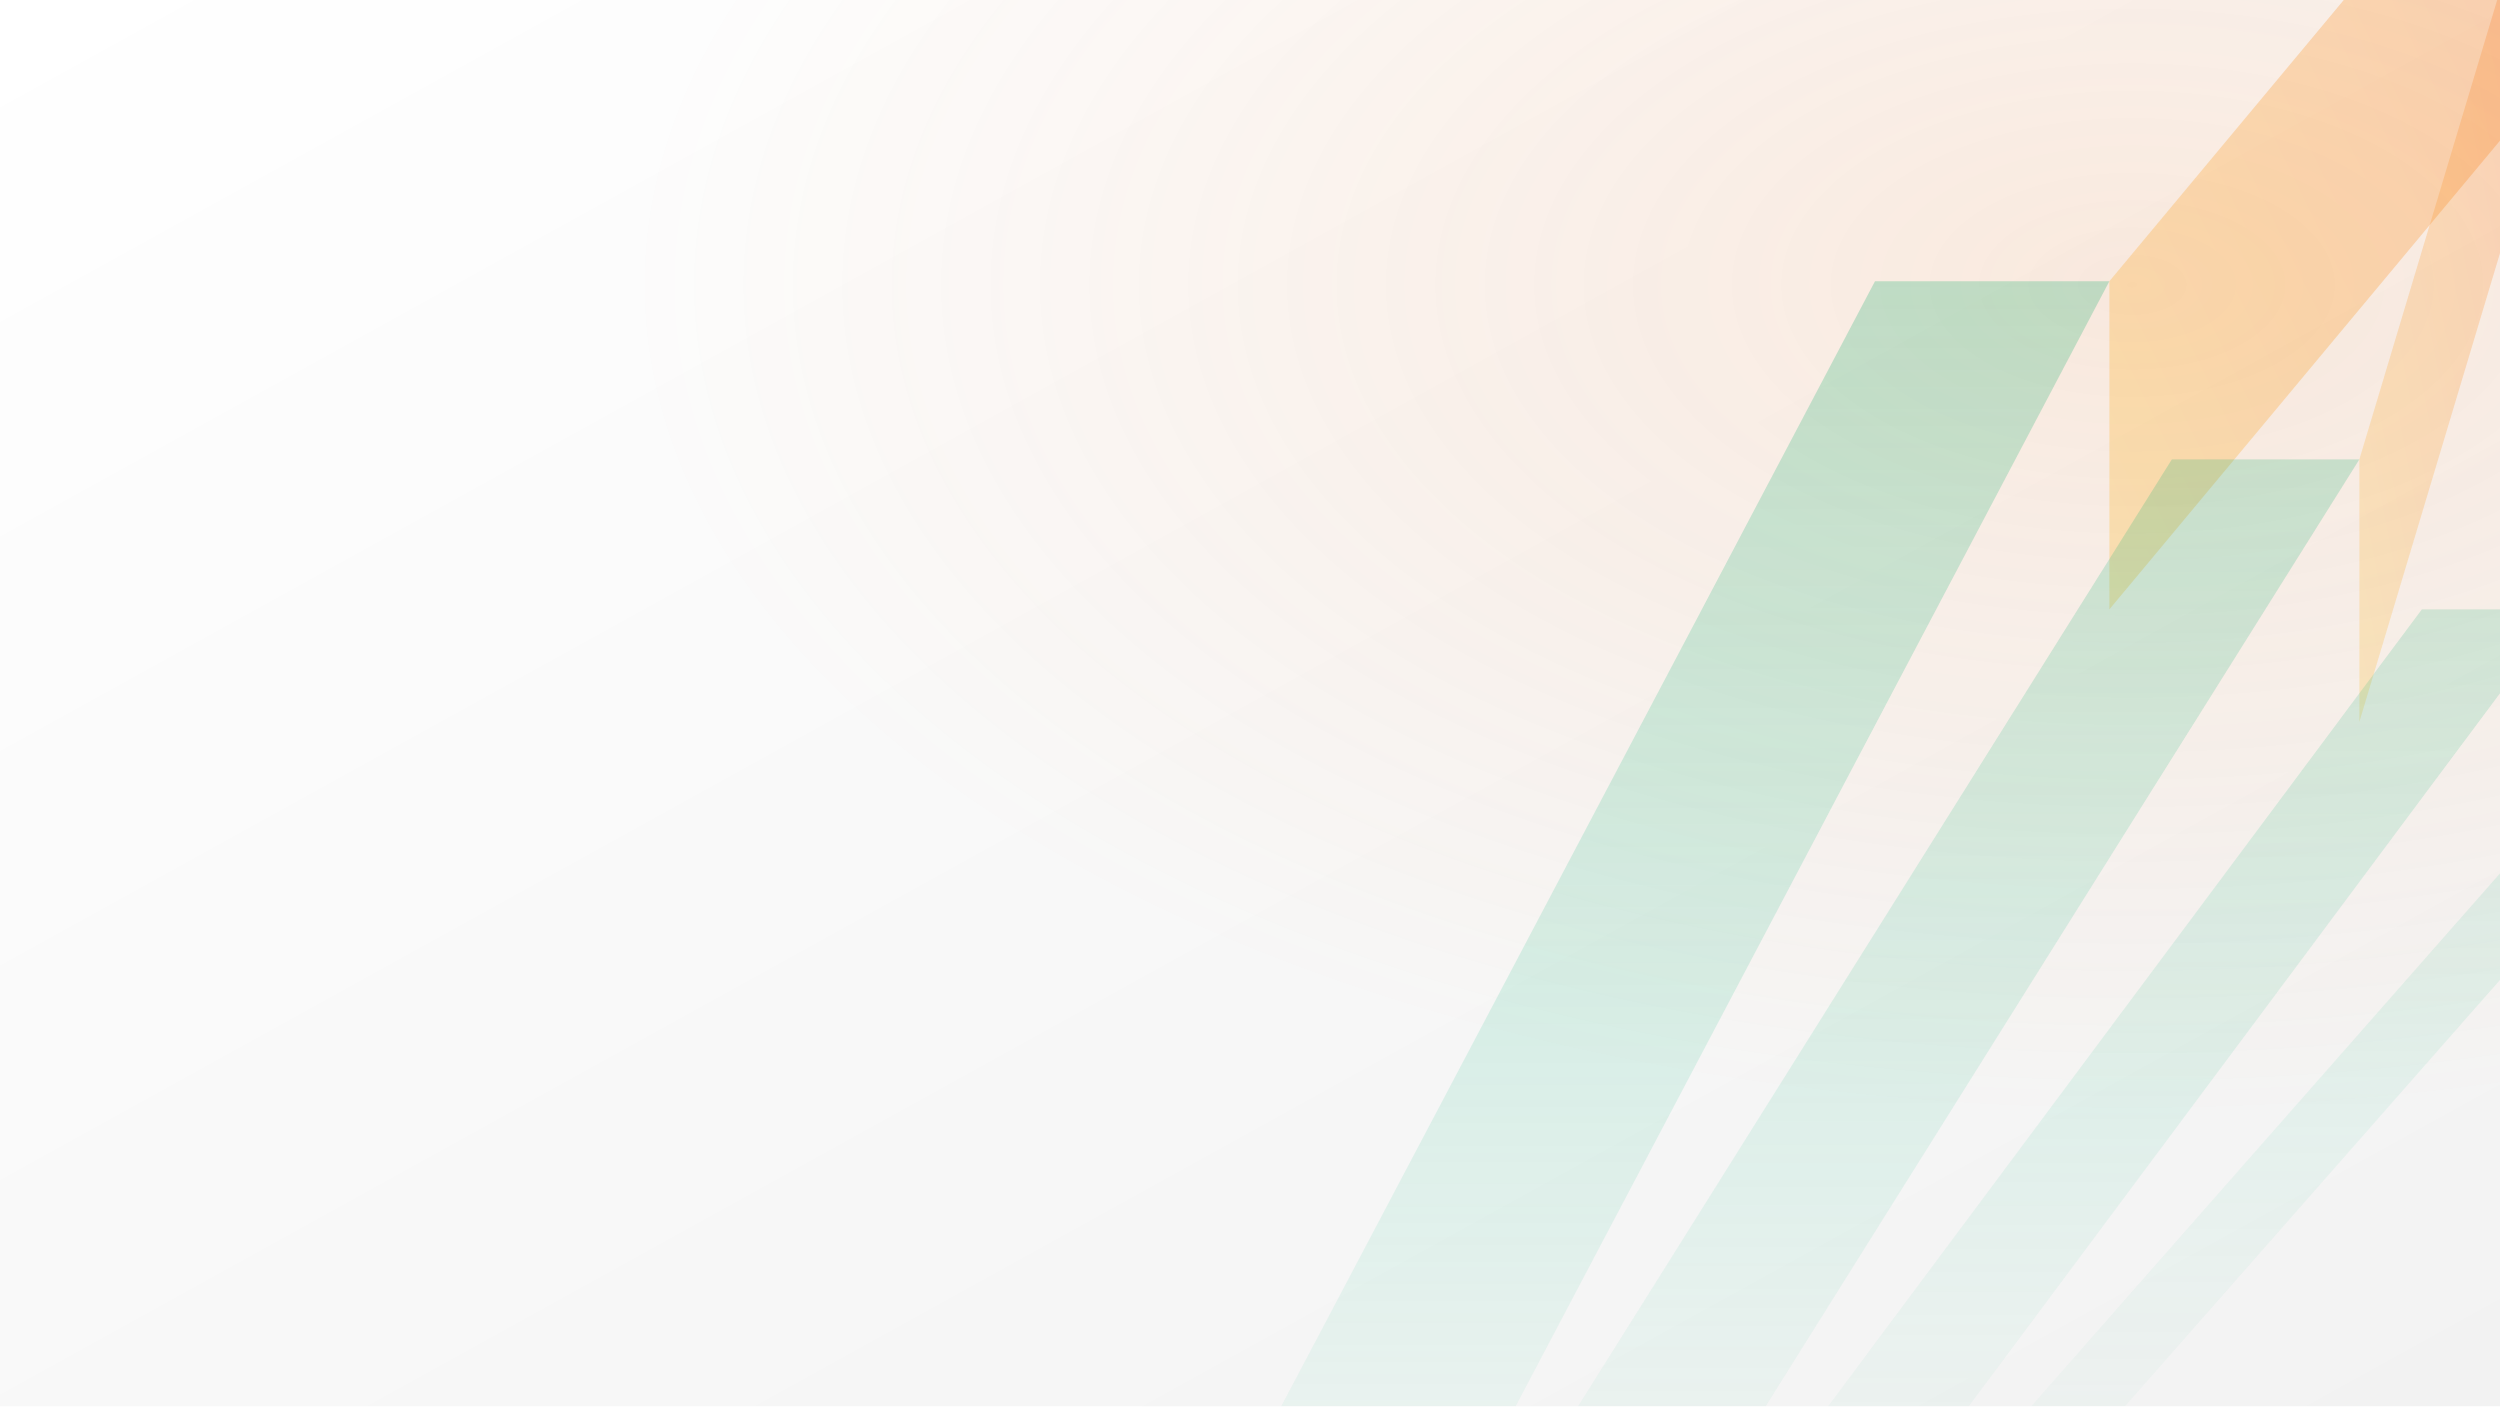
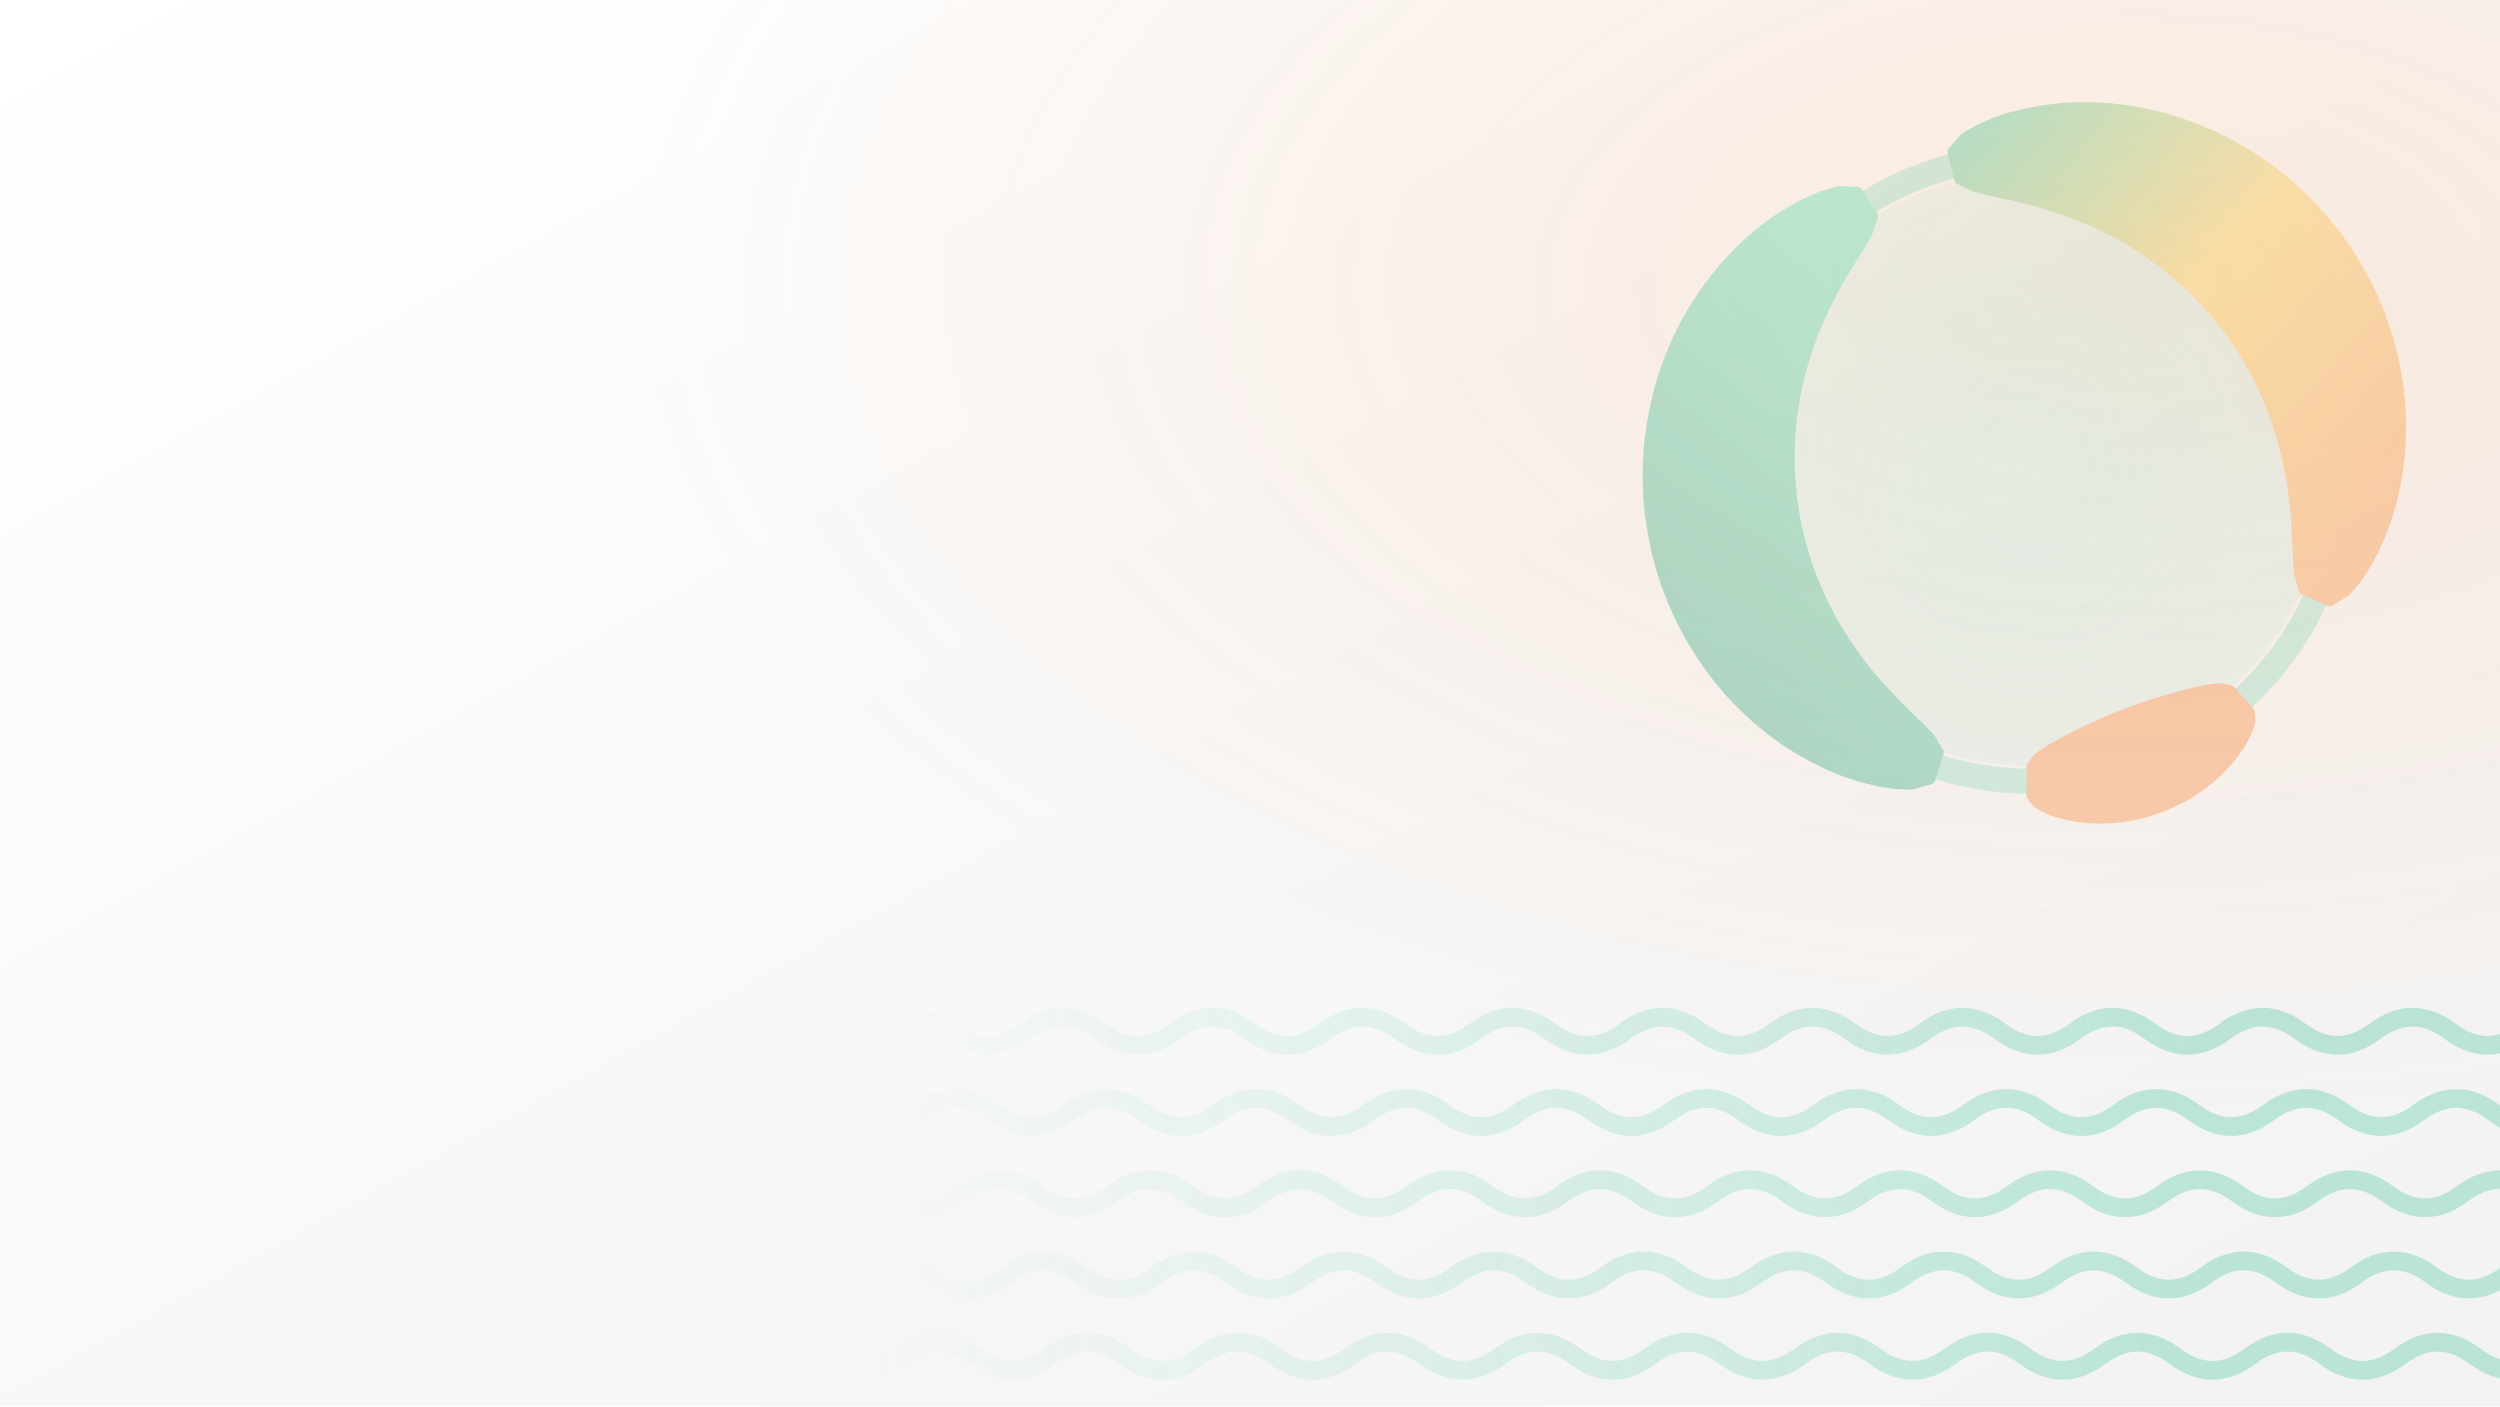
<svg xmlns="http://www.w3.org/2000/svg" viewBox="0 0 1600 900" preserveAspectRatio="xMidYMid slice">
  <defs>
    <linearGradient id="hg" x1="0" y1="0" x2="1" y2="1">
      <stop offset="0" stop-color="#FFFFFF" />
      <stop offset="1" stop-color="#F2F2F2" />
    </linearGradient>
-     <linearGradient id="hb" x1="0" y1="1" x2="0" y2="0">
-       <stop offset="0" stop-color="#10B981" stop-opacity=".2" />
+     <linearGradient id="hf" gradientUnits="userSpaceOnUse" x1="560" y1="0" x2="1400" y2="0">
+       <stop offset="0" stop-color="#10B981" stop-opacity="0" />
      <stop offset="1" stop-color="#10B981" />
-     </linearGradient>
-     <linearGradient id="hw" x1="0" y1="1" x2="1" y2="0">
-       <stop offset="0" stop-color="#FBBF24" />
-       <stop offset="1" stop-color="#F97316" />
    </linearGradient>
    <radialGradient id="hl" cx=".85" cy=".2" r=".6">
      <stop offset="0" stop-color="#F97316" stop-opacity="0.12" />
      <stop offset="1" stop-color="#F97316" stop-opacity="0" />
    </radialGradient>
  </defs>
+   <defs>
+     <radialGradient id="hag" cx=".5" cy=".5" r=".5">
+       <stop offset="0" stop-color="#5EEAD4" stop-opacity=".42" />
+       <stop offset="1" stop-color="#10B981" stop-opacity=".16" />
+     </radialGradient>
+     <linearGradient id="hal" x1="0" y1="1" x2="0.4" y2="0">
+       <stop offset="0" stop-color="#0B8A60" />
+       <stop offset="1" stop-color="#34D399" />
+     </linearGradient>
+     <linearGradient id="har" x1="0" y1="0" x2="1" y2="1">
+       <stop offset="0" stop-color="#10B981" />
+       <stop offset=".45" stop-color="#FBBF24" />
+       <stop offset="1" stop-color="#F97316" />
+     </linearGradient>
+   </defs>
  <rect width="1600" height="900" fill="url(#hg)" />
-   <polygon points="820,900 1200,180 1350,180 970,900" fill="url(#hb)" opacity="0.28" />
-   <polygon points="1350,180 1600,-120 1600,90 1350,390" fill="url(#hw)" opacity="0.28" />
-   <polygon points="1010,900 1390,294 1510,294 1130,900" fill="url(#hb)" opacity="0.23" />
-   <polygon points="1510,294 1600,-6 1600,162 1510,462" fill="url(#hw)" opacity="0.23" />
-   <polygon points="1170,900 1550,390 1640,390 1260,900" fill="url(#hb)" opacity="0.18" />
-   <polygon points="1640,390 1600,90 1600,216 1640,516" fill="url(#hw)" opacity="0.18" />
-   <polygon points="1300,900 1680,468 1740,468 1360,900" fill="url(#hb)" opacity="0.13" />
-   <polygon points="1740,468 1600,168 1600,252 1740,552" fill="url(#hw)" opacity="0.13" />
  <rect width="1600" height="900" fill="url(#hl)" />
+   <g opacity="0.32">
+     <circle cx="1300" cy="300" r="190" fill="url(#hag)" />
+     <circle cx="1300" cy="300" r="200" fill="none" stroke="#10B981" stroke-width="16" opacity=".5" />
+     <path d="M1235.4 499.0L1223.5 502.4L1212.6 501.9L1201.8 500.2L1191.2 497.6L1180.8 494.2L1170.6 490.0L1160.7 485.2L1151.0 479.7L1141.6 473.7L1132.5 467.0L1123.8 459.8L1115.5 452.1L1107.6 443.9L1100.2 435.2L1093.3 426.1L1086.8 416.5L1080.9 406.7L1075.5 396.4L1070.8 385.9L1066.5 375.1L1062.9 364.1L1059.9 352.9L1057.6 341.5L1055.8 330.0L1054.7 318.4L1054.3 306.8L1054.5 295.2L1055.3 283.6L1056.8 272.1L1058.9 260.7L1061.6 249.5L1065.0 238.5L1068.9 227.7L1073.4 217.2L1078.5 206.9L1084.2 197.1L1090.4 187.6L1097.1 178.5L1104.3 169.8L1111.9 161.7L1120.0 154.0L1128.5 146.9L1137.4 140.4L1146.7 134.6L1156.3 129.5L1166.3 125.2L1176.8 122.1L1189.1 122.6L1198.9 138.2L1195.4 149.0L1190.7 157.1L1185.9 164.7L1181.4 172.1L1177.1 179.4L1173.1 186.7L1169.3 194.0L1165.9 201.3L1162.7 208.7L1159.7 216.0L1157.1 223.4L1154.8 230.7L1152.7 238.1L1150.9 245.5L1149.3 252.9L1148.1 260.2L1147.1 267.6L1146.3 275.0L1145.8 282.3L1145.6 289.7L1145.6 297.0L1145.9 304.3L1146.4 311.5L1147.1 318.8L1148.2 326.0L1149.4 333.2L1150.9 340.3L1152.7 347.4L1154.7 354.5L1156.9 361.5L1159.4 368.4L1162.2 375.3L1165.2 382.2L1168.5 389.0L1172.0 395.7L1175.8 402.4L1179.9 408.9L1184.2 415.4L1188.8 421.8L1193.7 428.2L1198.8 434.4L1204.3 440.6L1209.9 446.7L1215.9 452.8L1222.1 458.9L1228.5 465.1L1235.1 471.8L1241.0 481.5Z" fill="url(#hal)" stroke="url(#hal)" stroke-width="6" stroke-linejoin="round" />
+     <path d="M1249.4 97.0L1257.5 87.9L1266.8 82.5L1276.7 78.2L1286.9 74.8L1297.3 72.2L1308.0 70.3L1318.9 69.0L1329.8 68.4L1340.8 68.5L1351.9 69.2L1362.9 70.6L1373.9 72.6L1384.8 75.2L1395.5 78.5L1406.1 82.4L1416.5 86.8L1426.7 91.9L1436.6 97.5L1446.2 103.6L1455.4 110.3L1464.3 117.5L1472.8 125.2L1480.9 133.3L1488.4 141.9L1495.6 150.8L1502.2 160.2L1508.3 169.9L1513.8 179.9L1518.8 190.1L1523.2 200.6L1527.0 211.4L1530.2 222.2L1532.8 233.3L1534.7 244.4L1536.1 255.5L1536.8 266.7L1536.8 277.9L1536.3 289.0L1535.1 300.0L1533.2 310.9L1530.8 321.5L1527.6 332.0L1523.9 342.2L1519.5 352.0L1514.4 361.5L1508.5 370.4L1501.5 378.7L1491.1 385.1L1474.3 377.6L1471.1 366.8L1470.5 357.6L1470.1 348.8L1469.7 340.2L1469.2 331.9L1468.5 323.7L1467.5 315.6L1466.3 307.7L1464.9 300.0L1463.3 292.4L1461.4 284.9L1459.3 277.6L1457.0 270.4L1454.5 263.4L1451.7 256.5L1448.8 249.7L1445.6 243.1L1442.2 236.7L1438.7 230.4L1434.9 224.2L1431.0 218.2L1426.8 212.3L1422.5 206.6L1418.0 201.0L1413.3 195.6L1408.4 190.3L1403.3 185.2L1398.1 180.3L1392.7 175.5L1387.1 170.9L1381.3 166.5L1375.3 162.2L1369.2 158.1L1362.9 154.2L1356.4 150.5L1349.7 147.0L1342.9 143.6L1335.8 140.5L1328.6 137.6L1321.3 134.8L1313.7 132.3L1305.9 130.0L1298.0 127.8L1289.9 125.8L1281.5 124.0L1272.9 122.1L1263.9 119.9L1253.8 114.9Z" fill="url(#har)" stroke="url(#har)" stroke-width="6" stroke-linejoin="round" />
+     <path d="M1440.0 455.5L1440.5 461.0L1439.5 464.8L1438.2 468.4L1436.6 471.7L1434.8 474.9L1432.9 478.0L1430.9 480.9L1428.7 483.8L1426.4 486.6L1424.1 489.2L1421.6 491.8L1419.1 494.3L1416.4 496.7L1413.7 499.0L1411.0 501.2L1408.1 503.3L1405.2 505.4L1402.2 507.3L1399.2 509.1L1396.1 510.9L1392.9 512.5L1389.7 514.0L1386.5 515.5L1383.2 516.8L1379.9 518.0L1376.5 519.1L1373.1 520.1L1369.7 521.0L1366.2 521.8L1362.7 522.5L1359.2 523.0L1355.7 523.5L1352.2 523.8L1348.6 524.0L1345.1 524.1L1341.5 524.1L1338.0 523.9L1334.4 523.6L1330.9 523.2L1327.3 522.7L1323.8 522.0L1320.3 521.2L1316.8 520.2L1313.4 519.0L1310.0 517.6L1306.6 515.9L1303.3 513.7L1300.0 509.2L1300.0 490.8L1302.8 486.3L1305.6 483.9L1308.3 482.0L1311.0 480.2L1313.7 478.6L1316.3 477.1L1318.9 475.7L1321.4 474.3L1323.9 473.0L1326.4 471.7L1328.9 470.5L1331.4 469.2L1333.8 468.1L1336.2 466.9L1338.7 465.8L1341.1 464.7L1343.4 463.6L1345.8 462.5L1348.2 461.5L1350.6 460.5L1353.0 459.5L1355.4 458.5L1357.7 457.6L1360.1 456.7L1362.5 455.7L1364.9 454.9L1367.4 454.0L1369.8 453.1L1372.2 452.3L1374.7 451.5L1377.2 450.6L1379.7 449.8L1382.2 449.0L1384.7 448.3L1387.3 447.5L1389.9 446.8L1392.6 446.0L1395.3 445.3L1398.0 444.6L1400.7 443.9L1403.6 443.2L1406.4 442.5L1409.4 441.9L1412.4 441.3L1415.6 440.8L1418.9 440.5L1422.5 440.4L1427.7 441.8Z" fill="#F97316" stroke="#F97316" stroke-width="6" stroke-linejoin="round" />
+     <g opacity=".8">
+       <path d="M560 660Q584 642 608 660T656 660T704 660T752 660T800 660T848 660T896 660T944 660T992 660T1040 660T1088 660T1136 660T1184 660T1232 660T1280 660T1328 660T1376 660T1424 660T1472 660T1520 660T1568 660T1616 660T1664 660T1712 660" fill="none" stroke="url(#hf)" stroke-width="12" stroke-linecap="round" stroke-linejoin="round" />
+       <path d="M588 712Q612 694 636 712T684 712T732 712T780 712T828 712T876 712T924 712T972 712T1020 712T1068 712T1116 712T1164 712T1212 712T1260 712T1308 712T1356 712T1404 712T1452 712T1500 712T1548 712T1596 712T1644 712T1692 712" fill="none" stroke="url(#hf)" stroke-width="12" stroke-linecap="round" stroke-linejoin="round" />
+       <path d="M520 764Q544 746 568 764T616 764T664 764T712 764T760 764T808 764T856 764T904 764T952 764T1000 764T1048 764T1096 764T1144 764T1192 764T1240 764T1288 764T1336 764T1384 764T1432 764T1480 764T1528 764T1576 764T1624 764T1672 764T1720 764" fill="none" stroke="url(#hf)" stroke-width="12" stroke-linecap="round" stroke-linejoin="round" />
+       <path d="M548 816Q572 798 596 816T644 816T692 816T740 816T788 816T836 816T884 816T932 816T980 816T1028 816T1076 816T1124 816T1172 816T1220 816T1268 816T1316 816T1364 816T1412 816T1460 816T1508 816T1556 816T1604 816T1652 816T1700 816" fill="none" stroke="url(#hf)" stroke-width="12" stroke-linecap="round" stroke-linejoin="round" />
+       <path d="M480 868Q504 850 528 868T576 868T624 868T672 868T720 868T768 868T816 868T864 868T912 868T960 868T1008 868T1056 868T1104 868T1152 868T1200 868T1248 868T1296 868T1344 868T1392 868T1440 868T1488 868T1536 868T1584 868T1632 868T1680 868" fill="none" stroke="url(#hf)" stroke-width="12" stroke-linecap="round" stroke-linejoin="round" />
+     </g>
+   </g>
</svg>
